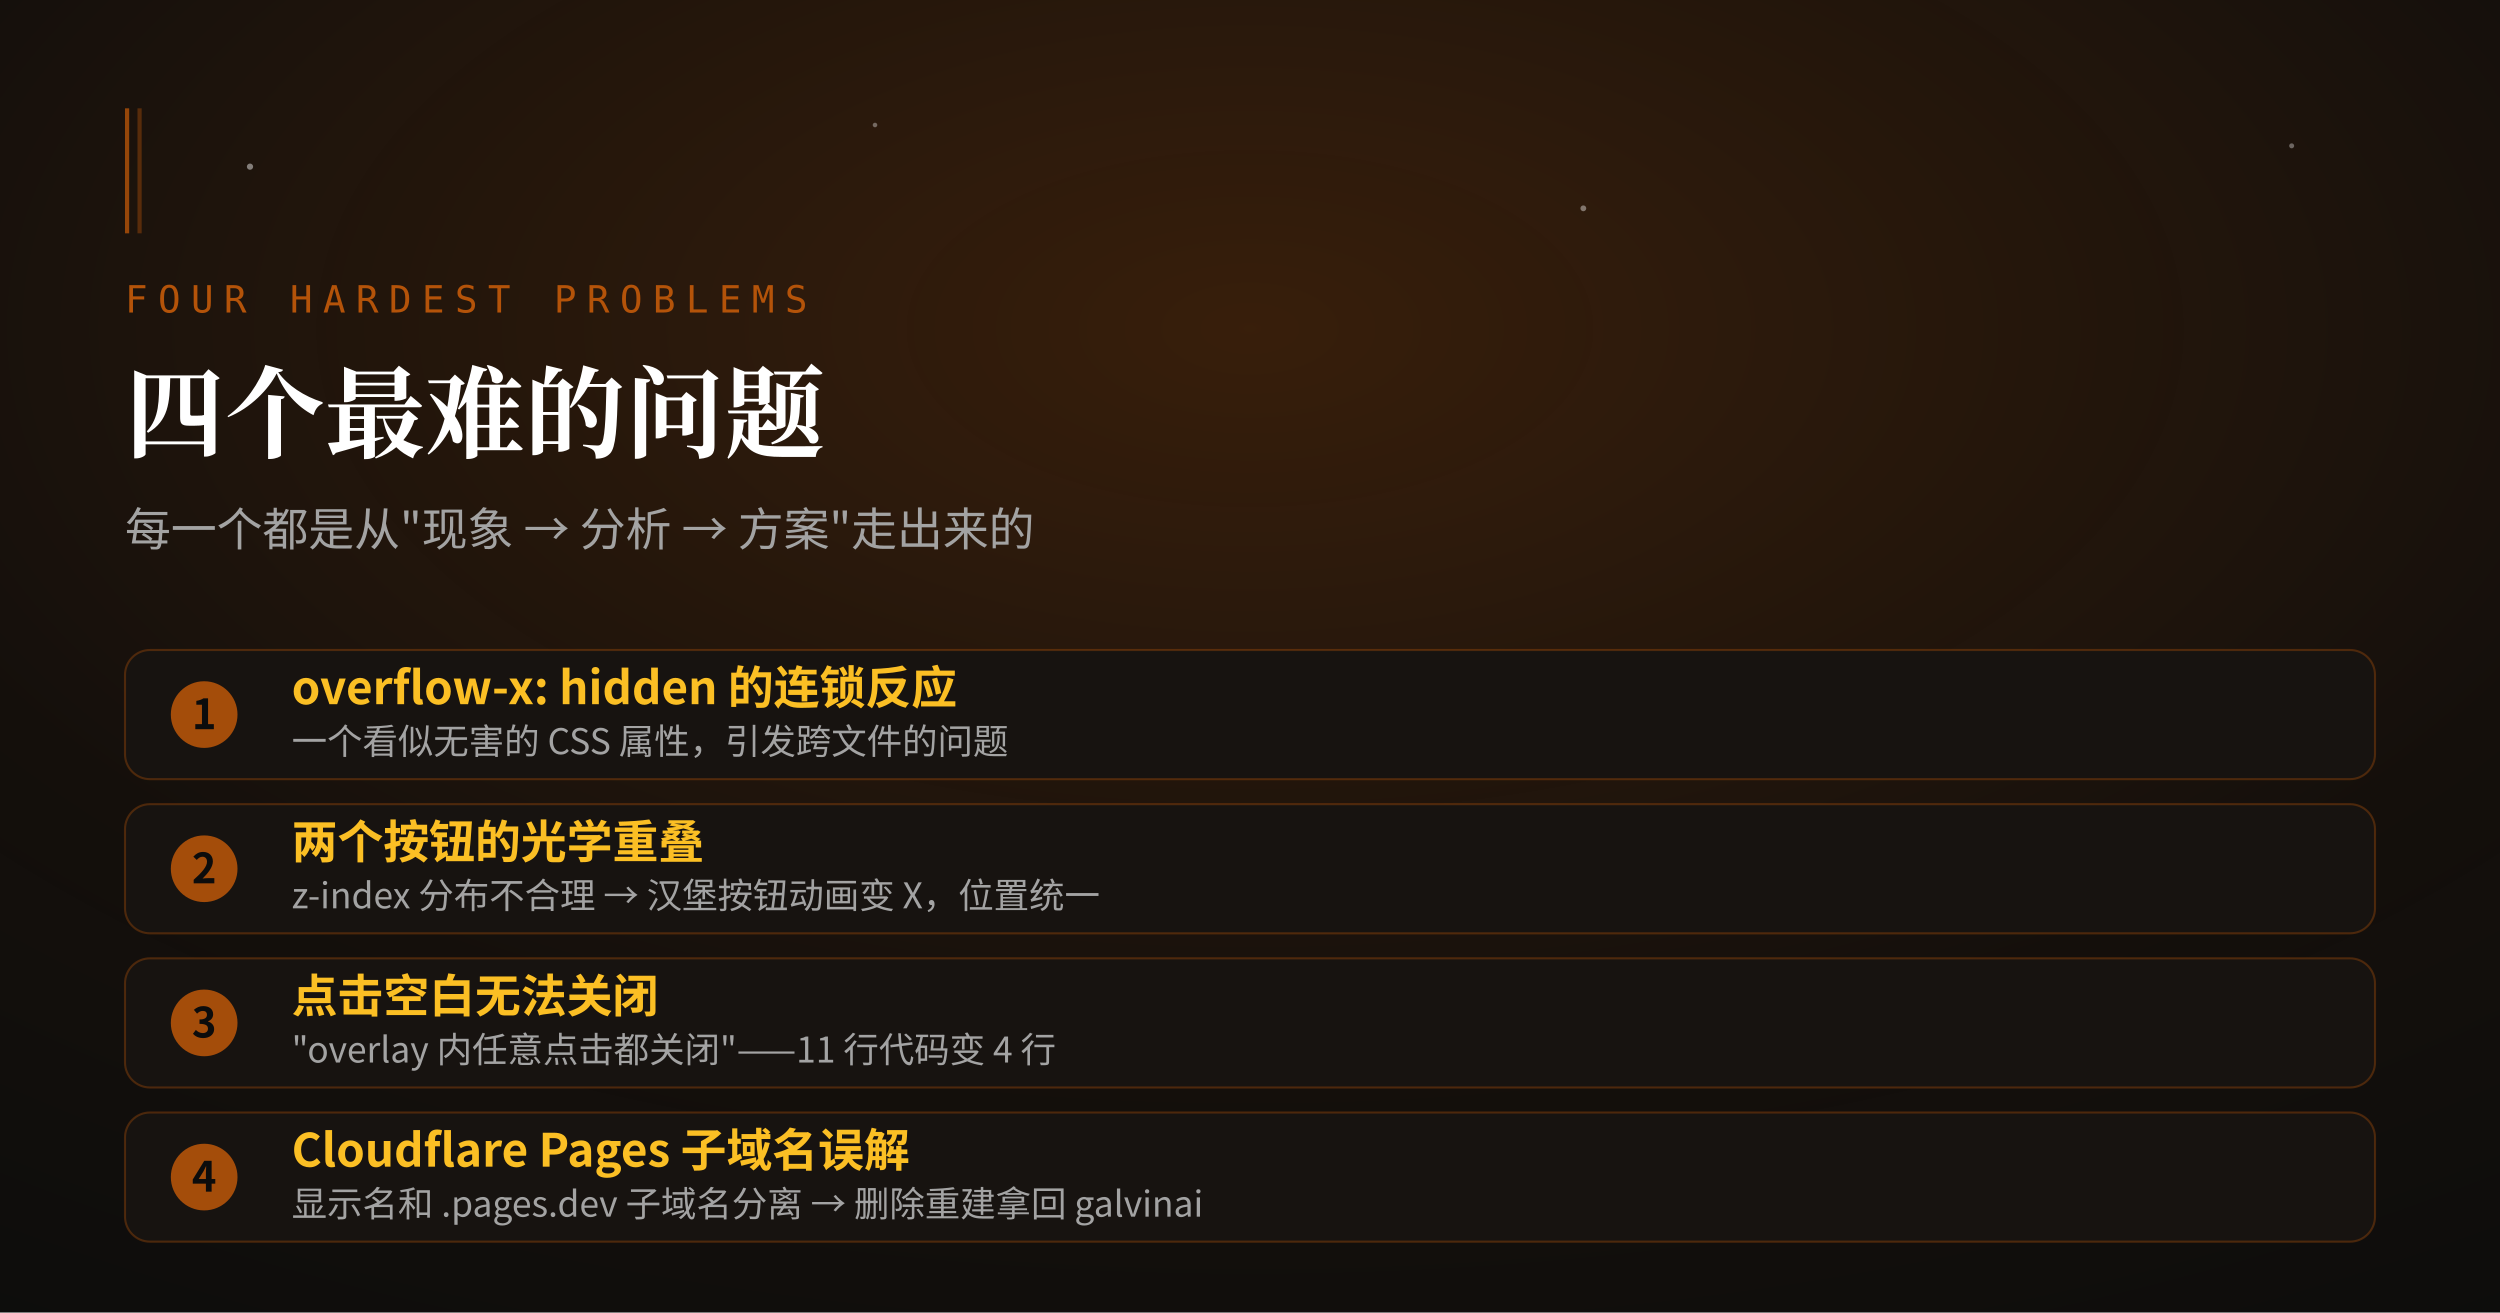
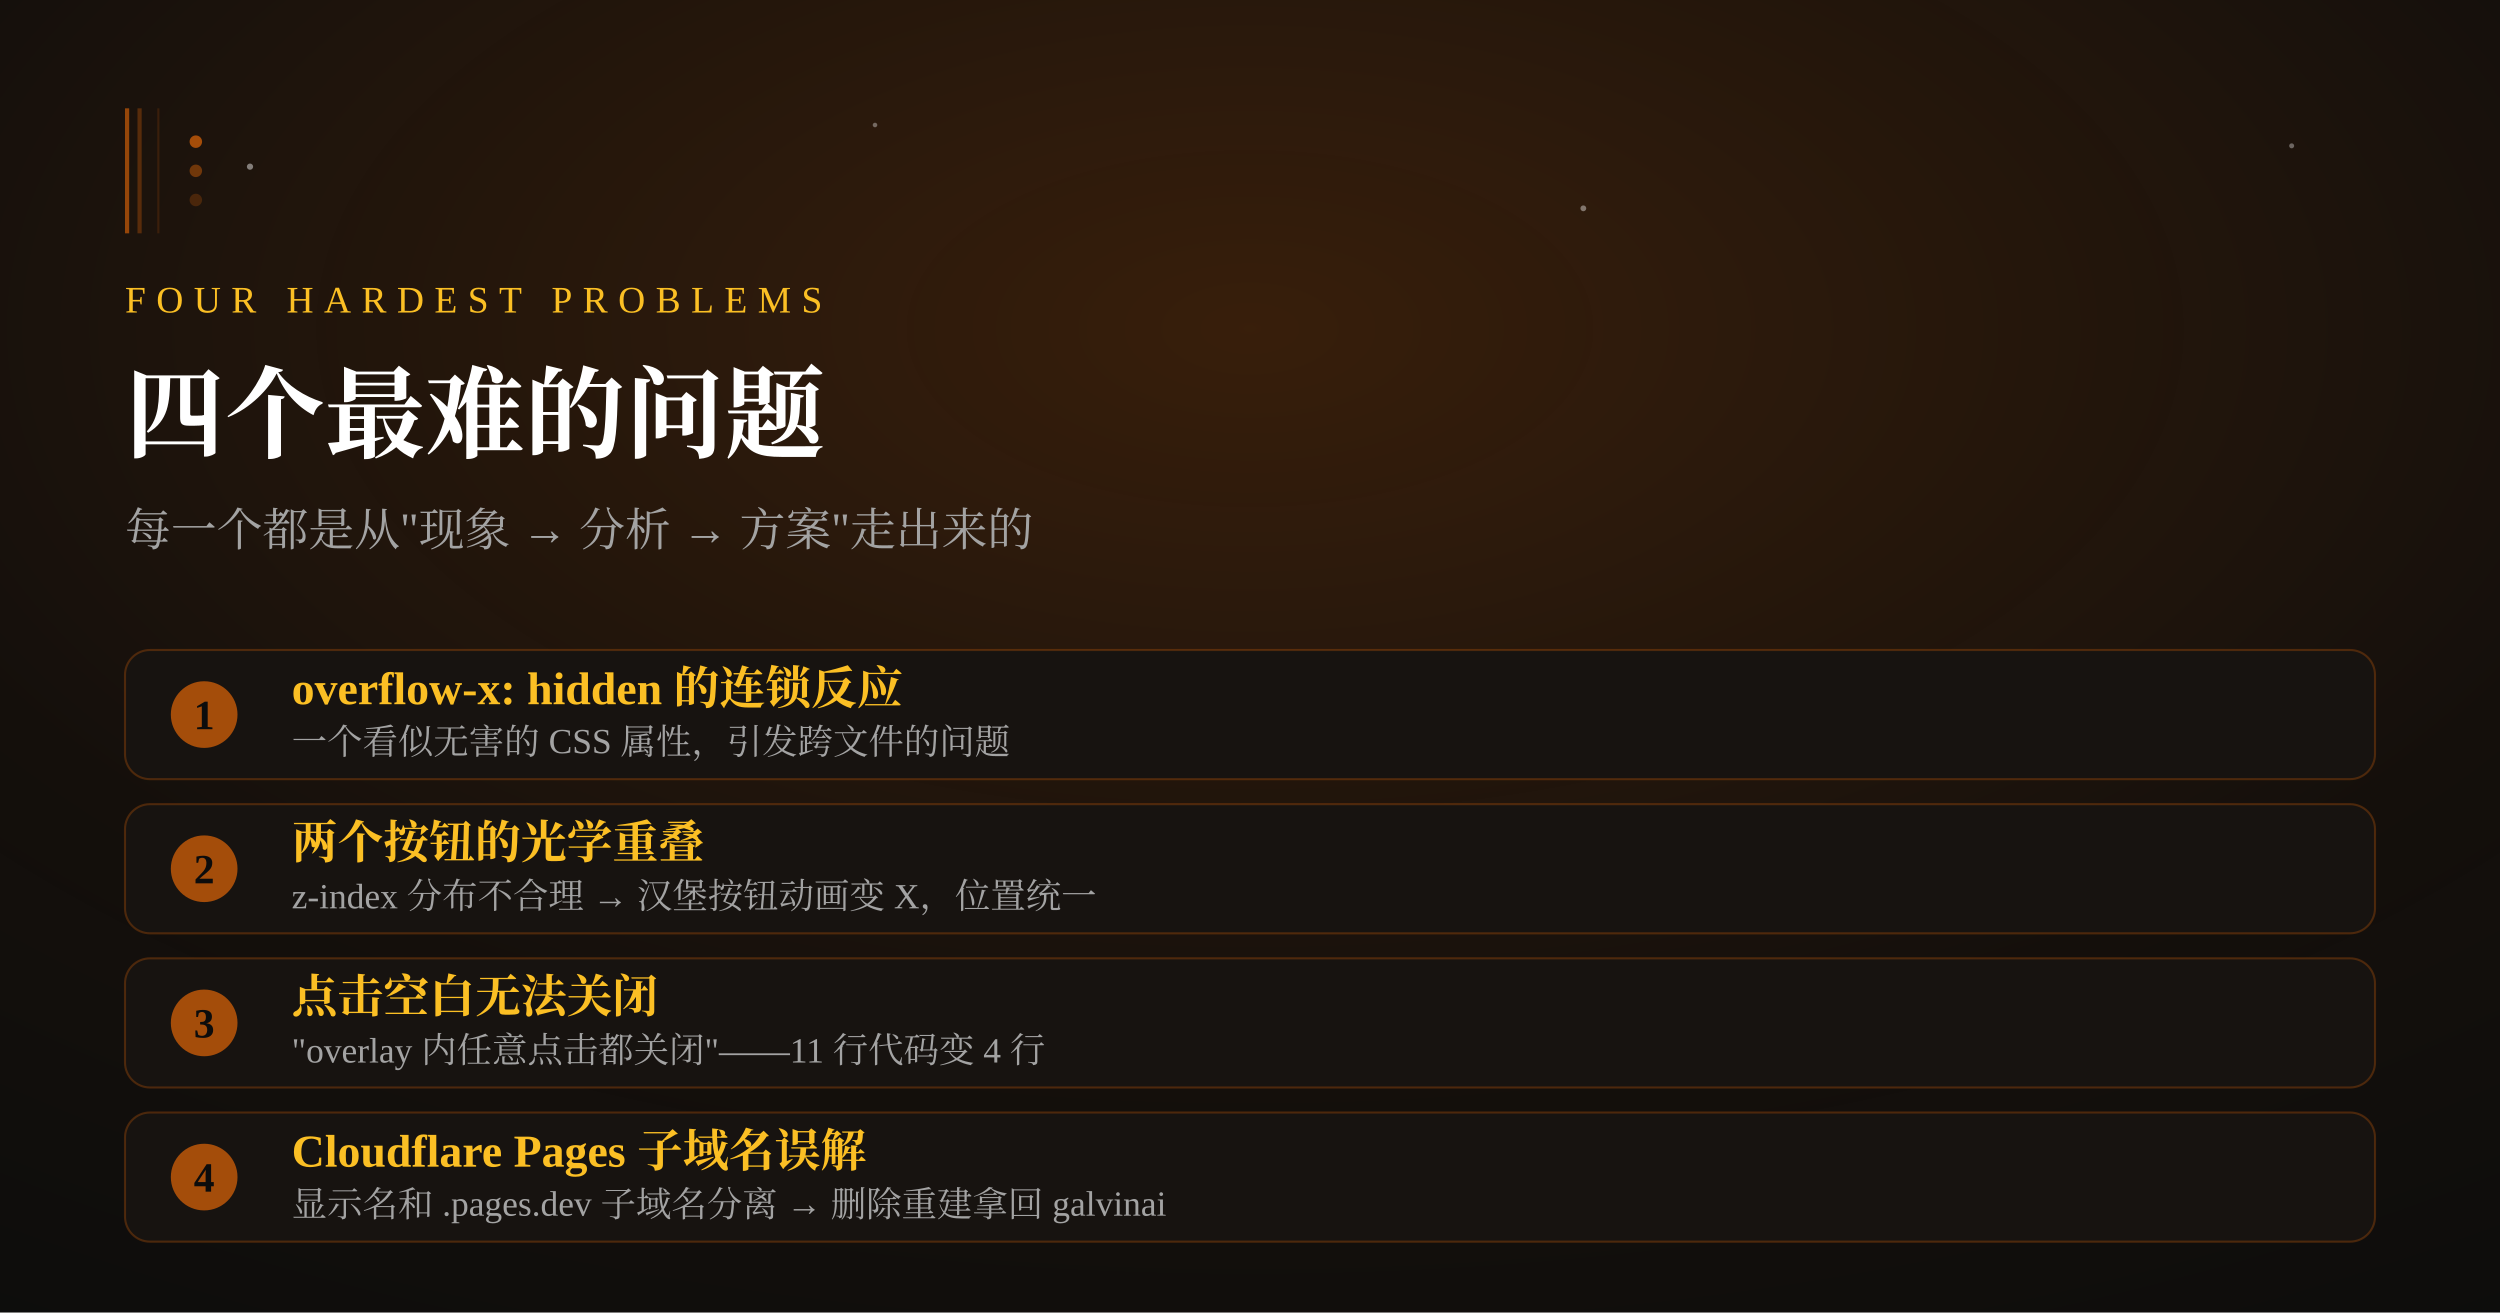
<svg xmlns="http://www.w3.org/2000/svg" width="1200" height="630" viewBox="0 0 1200 630">
  <defs>
    <radialGradient id="g1" cx="0.5" cy="0.25" r="0.95">
      <stop offset="0%" stop-color="#B45309" stop-opacity="0.26" />
      <stop offset="60%" stop-color="#B45309" stop-opacity="0.05" />
      <stop offset="100%" stop-color="#B45309" stop-opacity="0" />
    </radialGradient>
  </defs>
  <rect width="1200" height="630" fill="#0c0c0c" />
  <rect width="1200" height="630" fill="url(#g1)" />
  <g fill="#ffffff">
    <circle cx="120" cy="80" r="1.5" opacity="0.45" />
    <circle cx="420" cy="60" r="1.1" opacity="0.35" />
    <circle cx="760" cy="100" r="1.4" opacity="0.4" />
    <circle cx="1100" cy="70" r="1.2" opacity="0.35" />
  </g>
  <rect x="60" y="52" width="2" height="60" fill="#B45309" opacity="0.8" />
  <rect x="66" y="52" width="2" height="60" fill="#B45309" opacity="0.4" />
-   <text x="60" y="150" font-family="monospace" font-size="18" letter-spacing="5" fill="#B45309">FOUR HARDEST PROBLEMS</text>
-   <text x="60" y="216" font-family="Noto Serif CJK SC" font-size="48" font-weight="bold" fill="#ffffff">四个最难的问题</text>
-   <text x="60" y="262" font-family="Noto Sans CJK SC" font-size="22" fill="#a3a3a3">每一个都是从"现象 → 分析 → 方案"走出来的</text>
-   <g font-family="Noto Sans CJK SC">
+   <line x1="76" y1="52" x2="76" y2="112" stroke="#B45309" stroke-opacity="0.2" stroke-width="1" />
+   <circle cx="94" cy="68" r="3" fill="#B45309" opacity="0.9" />
+   <circle cx="94" cy="82" r="3" fill="#B45309" opacity="0.55" />
+   <circle cx="94" cy="96" r="3" fill="#B45309" opacity="0.3" />
+   <text x="60" y="150" font-family="'Times New Roman', 'Liberation Serif', 'SimSun', 'Songti SC', 'Noto Serif CJK SC', serif" font-size="18" letter-spacing="5" fill="#FBBF24">FOUR HARDEST PROBLEMS</text>
+   <text x="60" y="216" font-family="'Times New Roman', 'Liberation Serif', 'SimSun', 'Songti SC', 'Noto Serif CJK SC', serif" font-size="48" font-weight="bold" fill="#ffffff">四个最难的问题</text>
+   <text x="60" y="262" font-family="'Times New Roman', 'Liberation Serif', 'SimSun', 'Songti SC', 'Noto Serif CJK SC', serif" font-size="22" fill="#a3a3a3">每一个都是从"现象 → 分析 → 方案"走出来的</text>
+   <g font-family="'Times New Roman', 'Liberation Serif', 'SimSun', 'Songti SC', 'Noto Serif CJK SC', serif">
    <rect x="60" y="312" width="1080" height="62" rx="12" fill="#171310" stroke="#B45309" stroke-opacity="0.35" />
    <circle cx="98" cy="343" r="16" fill="#B45309" opacity="0.9" />
    <text x="98" y="350" font-size="20" font-weight="bold" fill="#0c0c0c" text-anchor="middle">1</text>
    <text x="140" y="338" font-size="22" font-weight="bold" fill="#fbbf24">overflow-x: hidden 的连锁反应</text>
    <text x="140" y="362" font-size="17" fill="#a3a3a3">一个看似无害的 CSS 属性，引发跨文件的问题</text>
    <rect x="60" y="386" width="1080" height="62" rx="12" fill="#171310" stroke="#B45309" stroke-opacity="0.35" />
    <circle cx="98" cy="417" r="16" fill="#B45309" opacity="0.9" />
    <text x="98" y="424" font-size="20" font-weight="bold" fill="#0c0c0c" text-anchor="middle">2</text>
    <text x="140" y="412" font-size="22" font-weight="bold" fill="#fbbf24">两个按钮的光学重叠</text>
    <text x="140" y="436" font-size="17" fill="#a3a3a3">z-index 分布不合理 → 汉堡按钮动画变 X，位置统一</text>
    <rect x="60" y="460" width="1080" height="62" rx="12" fill="#171310" stroke="#B45309" stroke-opacity="0.35" />
    <circle cx="98" cy="491" r="16" fill="#B45309" opacity="0.9" />
    <text x="98" y="498" font-size="20" font-weight="bold" fill="#0c0c0c" text-anchor="middle">3</text>
    <text x="140" y="486" font-size="22" font-weight="bold" fill="#fbbf24">点击空白无法关闭</text>
    <text x="140" y="510" font-size="17" fill="#a3a3a3">"overlay 内任意点击都关闭"——11 行代码变 4 行</text>
    <rect x="60" y="534" width="1080" height="62" rx="12" fill="#171310" stroke="#B45309" stroke-opacity="0.35" />
    <circle cx="98" cy="565" r="16" fill="#B45309" opacity="0.9" />
    <text x="98" y="572" font-size="20" font-weight="bold" fill="#0c0c0c" text-anchor="middle">4</text>
    <text x="140" y="560" font-size="22" font-weight="bold" fill="#fbbf24">Cloudflare Pages 子域名误解</text>
    <text x="140" y="584" font-size="17" fill="#a3a3a3">显示名和 .pages.dev 子域名分离 → 删除重建拿回 galvinai</text>
  </g>
</svg>
